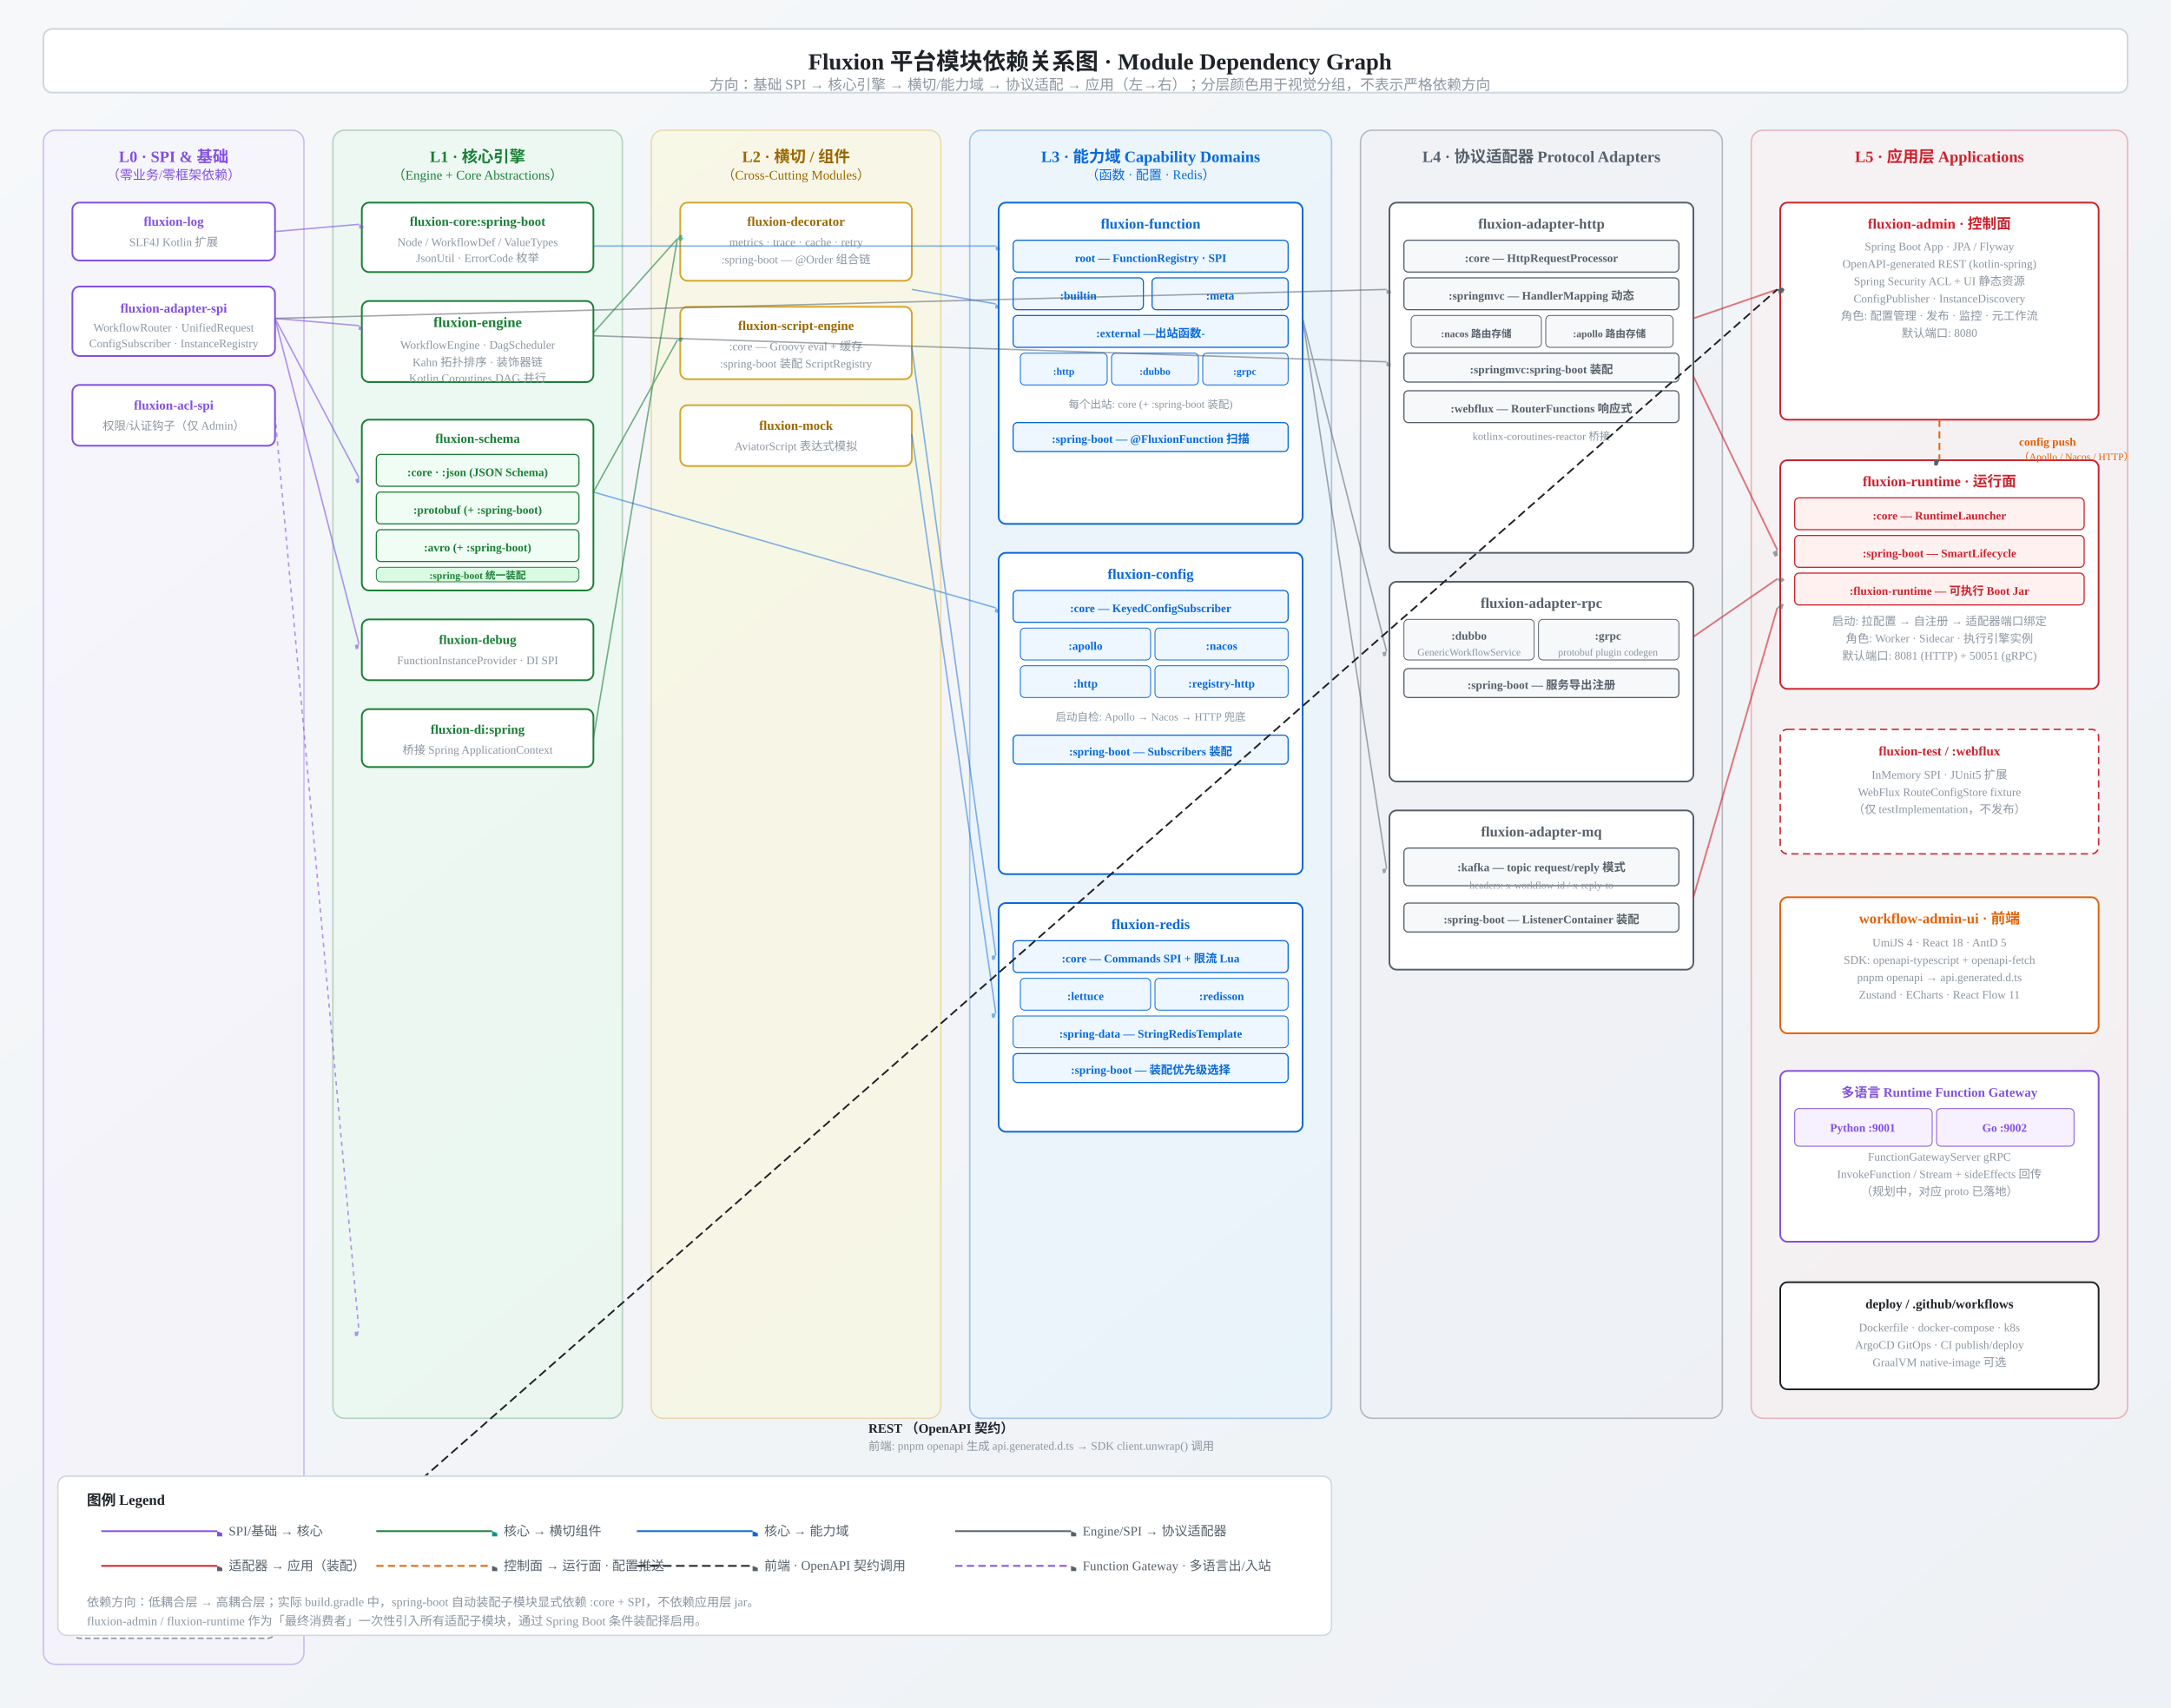
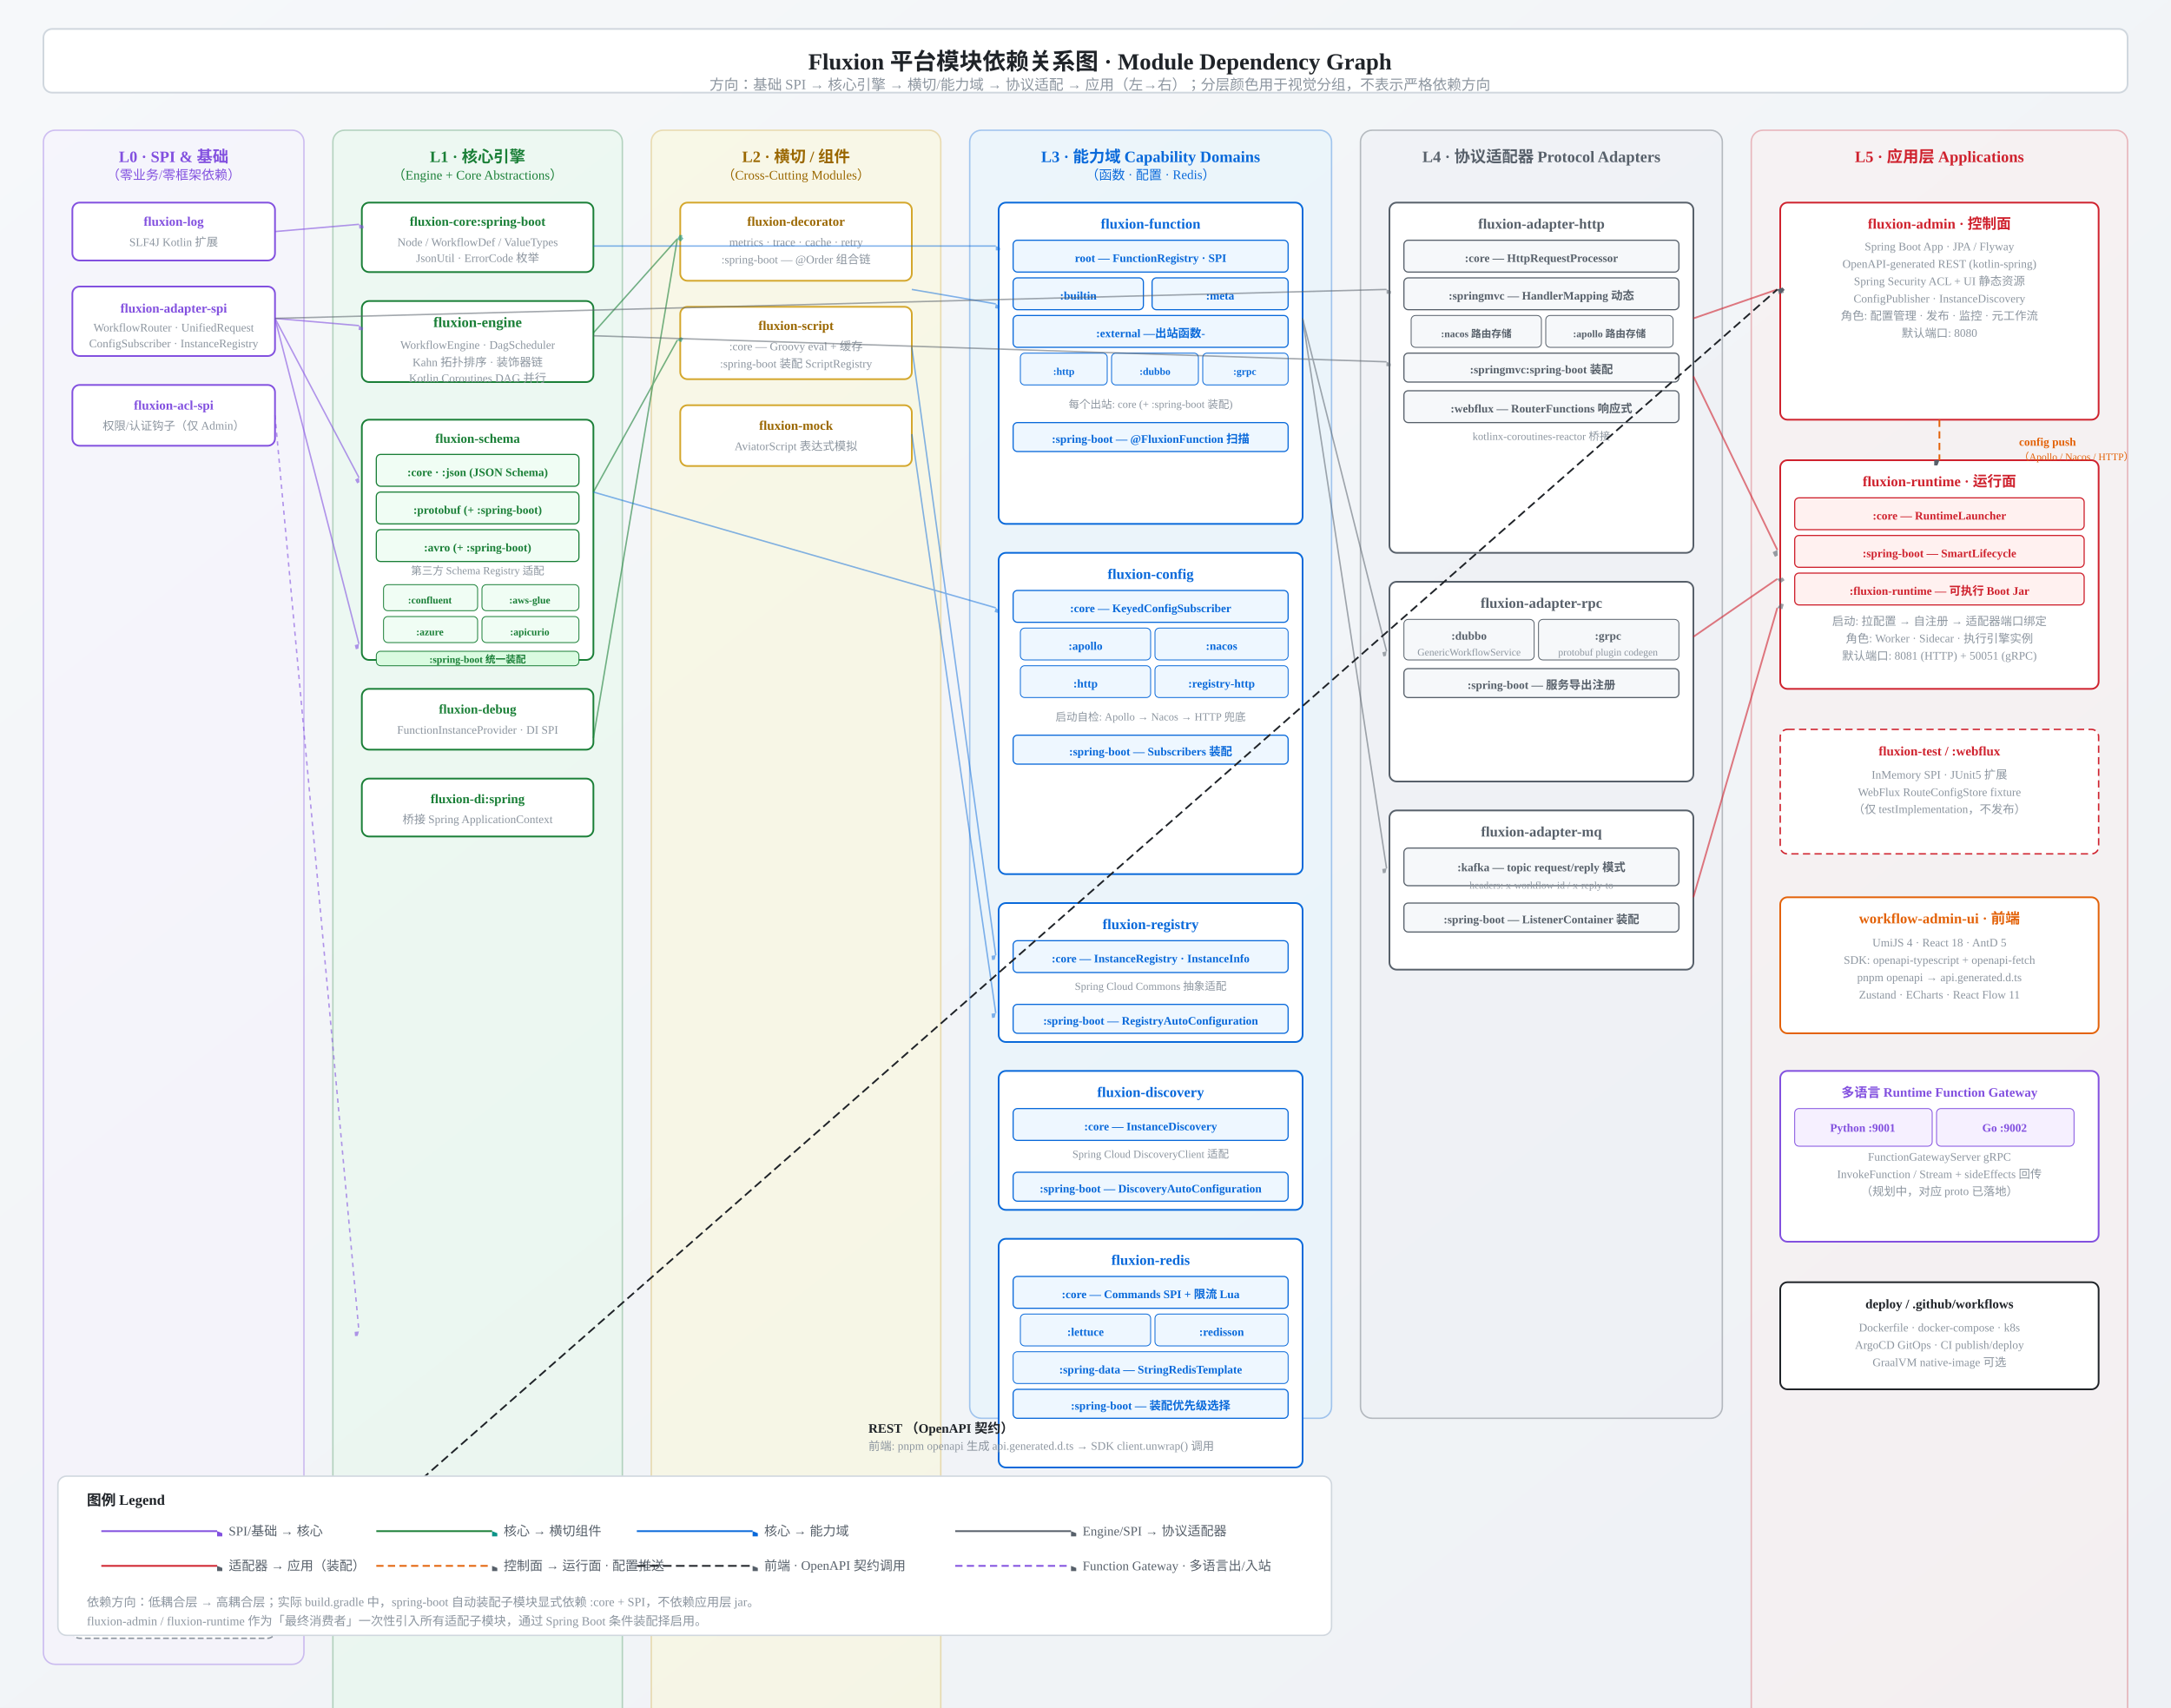
<svg xmlns="http://www.w3.org/2000/svg" viewBox="0 0 1500 1180" width="100%" style="display:block">
  <defs>
    <marker id="ah" marker-width="9" marker-height="7" ref-x="8" ref-y="3.5" orient="auto">
      <polygon points="0 0,9 3.5,0 7" fill="#57606a" />
    </marker>
    <marker id="ahOk" marker-width="9" marker-height="7" ref-x="8" ref-y="3.5" orient="auto">
      <polygon points="0 0,9 3.5,0 7" fill="#0d9488" />
    </marker>
    <marker id="ahSpi" marker-width="9" marker-height="7" ref-x="8" ref-y="3.5" orient="auto">
      <polygon points="0 0,9 3.5,0 7" fill="#8250df" />
    </marker>
    <marker id="ahCap" marker-width="9" marker-height="7" ref-x="8" ref-y="3.5" orient="auto">
      <polygon points="0 0,9 3.5,0 7" fill="#0969da" />
    </marker>
    <linearGradient id="bg" x1="0" x2="1" y1="0" y2="1">
      <stop offset="0%" stop-color="#f6f8fa" />
      <stop offset="100%" stop-color="#eef1f5" />
    </linearGradient>
  </defs>
  <rect x="0" y="0" width="1500" height="1180" fill="url(#bg)" />
  <rect x="30" y="20" width="1440" height="44" rx="6" fill="#ffffff" stroke="#d0d7de" stroke-width="1.2" />
  <text x="760" y="48" text-anchor="middle" fill="#1f2328" font-size="16" font-weight="700">
    Fluxion 平台模块依赖关系图 · Module Dependency Graph
  </text>
  <text x="760" y="62" text-anchor="middle" fill="#8c959f" font-size="10">
    方向：基础 SPI → 核心引擎 → 横切/能力域 → 协议适配 → 应用（左→右）；分层颜色用于视觉分组，不表示严格依赖方向
  </text>
  <g transform="translate(0,0)">
    <rect x="30" y="90" width="180" height="1060" rx="8" fill="#f6f0ff" stroke="#8250df" stroke-width="1" opacity="0.35" />
    <text x="120" y="112" text-anchor="middle" fill="#8250df" font-size="11" font-weight="700">L0 · SPI &amp; 基础</text>
    <text x="120" y="124" text-anchor="middle" fill="#8250df" font-size="9">（零业务/零框架依赖）</text>
    <g>
      <rect x="50" y="140" width="140" height="40" rx="5" fill="#ffffff" stroke="#8250df" stroke-width="1.2" />
      <text x="120" y="156" text-anchor="middle" fill="#8250df" font-size="9" font-weight="700">fluxion-log</text>
      <text x="120" y="170" text-anchor="middle" fill="#8c959f" font-size="8">SLF4J Kotlin 扩展</text>
    </g>
    <g>
      <rect x="50" y="198" width="140" height="48" rx="5" fill="#ffffff" stroke="#8250df" stroke-width="1.2" />
      <text x="120" y="216" text-anchor="middle" fill="#8250df" font-size="9" font-weight="700">fluxion-adapter-spi</text>
      <text x="120" y="229" text-anchor="middle" fill="#8c959f" font-size="8">WorkflowRouter · UnifiedRequest</text>
      <text x="120" y="240" text-anchor="middle" fill="#8c959f" font-size="8">ConfigSubscriber · InstanceRegistry</text>
    </g>
    <g>
      <rect x="50" y="266" width="140" height="42" rx="5" fill="#ffffff" stroke="#8250df" stroke-width="1.2" />
      <text x="120" y="283" text-anchor="middle" fill="#8250df" font-size="9" font-weight="700">fluxion-acl-spi</text>
      <text x="120" y="297" text-anchor="middle" fill="#8c959f" font-size="8">权限/认证钩子（仅 Admin）</text>
    </g>
    <g>
      <rect x="50" y="1090" width="140" height="42" rx="5" fill="#ffffff" stroke="#8c959f" stroke-width="1" stroke-dasharray="4,2" />
      <text x="120" y="1107" text-anchor="middle" fill="#57606a" font-size="9" font-weight="700">前端 UI</text>
      <text x="120" y="1121" text-anchor="middle" fill="#8c959f" font-size="8">workflow-admin-ui</text>
    </g>
  </g>
  <g transform="translate(0,0)">
-     <rect x="230" y="90" width="200" height="890" rx="8" fill="#dafbe1" stroke="#1a7f37" stroke-width="1" opacity="0.3" />
+     <rect x="230" y="90" width="200" height="1160" rx="8" fill="#dafbe1" stroke="#1a7f37" stroke-width="1" opacity="0.3" />
    <text x="330" y="112" text-anchor="middle" fill="#1a7f37" font-size="11" font-weight="700">L1 · 核心引擎</text>
    <text x="330" y="124" text-anchor="middle" fill="#1a7f37" font-size="9">（Engine + Core Abstractions）</text>
    <g>
      <rect x="250" y="140" width="160" height="48" rx="5" fill="#ffffff" stroke="#1a7f37" stroke-width="1.2" />
      <text x="330" y="156" text-anchor="middle" fill="#1a7f37" font-size="9" font-weight="700">fluxion-core:spring-boot</text>
      <text x="330" y="170" text-anchor="middle" fill="#8c959f" font-size="8">Node / WorkflowDef / ValueTypes</text>
      <text x="330" y="181" text-anchor="middle" fill="#8c959f" font-size="8">JsonUtil · ErrorCode 枚举</text>
    </g>
    <g>
      <rect x="250" y="208" width="160" height="56" rx="5" fill="#ffffff" stroke="#1a7f37" stroke-width="1.2" />
      <text x="330" y="226" text-anchor="middle" fill="#1a7f37" font-size="10" font-weight="700">fluxion-engine</text>
      <text x="330" y="241" text-anchor="middle" fill="#8c959f" font-size="8">WorkflowEngine · DagScheduler</text>
      <text x="330" y="253" text-anchor="middle" fill="#8c959f" font-size="8">Kahn 拓扑排序 · 装饰器链</text>
      <text x="330" y="264" text-anchor="middle" fill="#8c959f" font-size="8">Kotlin Coroutines DAG 并行</text>
    </g>
    <g>
-       <rect x="250" y="290" width="160" height="118" rx="5" fill="#ffffff" stroke="#1a7f37" stroke-width="1.2" />
+       <rect x="250" y="290" width="160" height="166" rx="5" fill="#ffffff" stroke="#1a7f37" stroke-width="1.2" />
      <text x="330" y="306" text-anchor="middle" fill="#1a7f37" font-size="9" font-weight="700">fluxion-schema</text>
      <rect x="260" y="314" width="140" height="22" rx="3" fill="#f0fdf4" stroke="#1a7f37" stroke-width="0.8" />
      <text x="330" y="329" text-anchor="middle" fill="#1a7f37" font-size="8" font-weight="600">:core · :json (JSON Schema)</text>
      <rect x="260" y="340" width="140" height="22" rx="3" fill="#f0fdf4" stroke="#1a7f37" stroke-width="0.8" />
      <text x="330" y="355" text-anchor="middle" fill="#1a7f37" font-size="8" font-weight="600">:protobuf (+ :spring-boot)</text>
      <rect x="260" y="366" width="140" height="22" rx="3" fill="#f0fdf4" stroke="#1a7f37" stroke-width="0.8" />
      <text x="330" y="381" text-anchor="middle" fill="#1a7f37" font-size="8" font-weight="600">:avro (+ :spring-boot)</text>
-       <rect x="260" y="392" width="140" height="10" rx="3" fill="#dafbe1" stroke="#1a7f37" stroke-width="0.6" />
-       <text x="330" y="400" text-anchor="middle" fill="#1a7f37" font-size="7" font-weight="600">:spring-boot 统一装配</text>
-     </g>
-     <g>
-       <rect x="250" y="428" width="160" height="42" rx="5" fill="#ffffff" stroke="#1a7f37" stroke-width="1.2" />
-       <text x="330" y="445" text-anchor="middle" fill="#1a7f37" font-size="9" font-weight="700">fluxion-debug</text>
-       <text x="330" y="459" text-anchor="middle" fill="#8c959f" font-size="8">FunctionInstanceProvider · DI SPI</text>
-     </g>
-     <g>
-       <rect x="250" y="490" width="160" height="40" rx="5" fill="#ffffff" stroke="#1a7f37" stroke-width="1.2" />
-       <text x="330" y="507" text-anchor="middle" fill="#1a7f37" font-size="9" font-weight="700">fluxion-di:spring</text>
-       <text x="330" y="521" text-anchor="middle" fill="#8c959f" font-size="8">桥接 Spring ApplicationContext</text>
-     </g>
-   </g>
-   <g transform="translate(0,0)">
-     <rect x="450" y="90" width="200" height="890" rx="8" fill="#fff8c5" stroke="#d4a72c" stroke-width="1" opacity="0.35" />
+       <text x="330" y="397" text-anchor="middle" fill="#8c959f" font-size="7.5">第三方 Schema Registry 适配</text>
+       <rect x="265" y="404" width="65" height="18" rx="3" fill="#f0fdf4" stroke="#1a7f37" stroke-width="0.6" />
+       <text x="297" y="417" text-anchor="middle" fill="#1a7f37" font-size="7" font-weight="600">:confluent</text>
+       <rect x="333" y="404" width="67" height="18" rx="3" fill="#f0fdf4" stroke="#1a7f37" stroke-width="0.6" />
+       <text x="366" y="417" text-anchor="middle" fill="#1a7f37" font-size="7" font-weight="600">:aws-glue</text>
+       <rect x="265" y="426" width="65" height="18" rx="3" fill="#f0fdf4" stroke="#1a7f37" stroke-width="0.6" />
+       <text x="297" y="439" text-anchor="middle" fill="#1a7f37" font-size="7" font-weight="600">:azure</text>
+       <rect x="333" y="426" width="67" height="18" rx="3" fill="#f0fdf4" stroke="#1a7f37" stroke-width="0.6" />
+       <text x="366" y="439" text-anchor="middle" fill="#1a7f37" font-size="7" font-weight="600">:apicurio</text>
+       <rect x="260" y="450" width="140" height="10" rx="3" fill="#dafbe1" stroke="#1a7f37" stroke-width="0.6" />
+       <text x="330" y="458" text-anchor="middle" fill="#1a7f37" font-size="7" font-weight="600">:spring-boot 统一装配</text>
+     </g>
+     <g>
+       <rect x="250" y="476" width="160" height="42" rx="5" fill="#ffffff" stroke="#1a7f37" stroke-width="1.2" />
+       <text x="330" y="493" text-anchor="middle" fill="#1a7f37" font-size="9" font-weight="700">fluxion-debug</text>
+       <text x="330" y="507" text-anchor="middle" fill="#8c959f" font-size="8">FunctionInstanceProvider · DI SPI</text>
+     </g>
+     <g>
+       <rect x="250" y="538" width="160" height="40" rx="5" fill="#ffffff" stroke="#1a7f37" stroke-width="1.2" />
+       <text x="330" y="555" text-anchor="middle" fill="#1a7f37" font-size="9" font-weight="700">fluxion-di:spring</text>
+       <text x="330" y="569" text-anchor="middle" fill="#8c959f" font-size="8">桥接 Spring ApplicationContext</text>
+     </g>
+   </g>
+   <g transform="translate(0,0)">
+     <rect x="450" y="90" width="200" height="1160" rx="8" fill="#fff8c5" stroke="#d4a72c" stroke-width="1" opacity="0.35" />
    <text x="550" y="112" text-anchor="middle" fill="#9a6700" font-size="11" font-weight="700">L2 · 横切 / 组件</text>
    <text x="550" y="124" text-anchor="middle" fill="#9a6700" font-size="9">（Cross-Cutting Modules）</text>
    <g>
      <rect x="470" y="140" width="160" height="54" rx="5" fill="#ffffff" stroke="#d4a72c" stroke-width="1.2" />
      <text x="550" y="156" text-anchor="middle" fill="#9a6700" font-size="9" font-weight="700">fluxion-decorator</text>
      <text x="550" y="170" text-anchor="middle" fill="#8c959f" font-size="8">metrics · trace · cache · retry</text>
      <text x="550" y="182" text-anchor="middle" fill="#8c959f" font-size="8">:spring-boot — @Order 组合链</text>
    </g>
    <g>
      <rect x="470" y="212" width="160" height="50" rx="5" fill="#ffffff" stroke="#d4a72c" stroke-width="1.2" />
-       <text x="550" y="228" text-anchor="middle" fill="#9a6700" font-size="9" font-weight="700">fluxion-script-engine</text>
+       <text x="550" y="228" text-anchor="middle" fill="#9a6700" font-size="9" font-weight="700">fluxion-script</text>
      <text x="550" y="242" text-anchor="middle" fill="#8c959f" font-size="8">:core — Groovy eval + 缓存</text>
      <text x="550" y="254" text-anchor="middle" fill="#8c959f" font-size="8">:spring-boot 装配 ScriptRegistry</text>
    </g>
    <g>
      <rect x="470" y="280" width="160" height="42" rx="5" fill="#ffffff" stroke="#d4a72c" stroke-width="1.2" />
      <text x="550" y="297" text-anchor="middle" fill="#9a6700" font-size="9" font-weight="700">fluxion-mock</text>
      <text x="550" y="311" text-anchor="middle" fill="#8c959f" font-size="8">AviatorScript 表达式模拟</text>
    </g>
  </g>
  <g transform="translate(0,0)">
    <rect x="670" y="90" width="250" height="890" rx="8" fill="#ddf4ff" stroke="#0969da" stroke-width="1" opacity="0.35" />
    <text x="795" y="112" text-anchor="middle" fill="#0969da" font-size="11" font-weight="700">L3 · 能力域 Capability Domains</text>
    <text x="795" y="124" text-anchor="middle" fill="#0969da" font-size="9">（函数 · 配置 · Redis）</text>
    <g>
      <rect x="690" y="140" width="210" height="222" rx="5" fill="#ffffff" stroke="#0969da" stroke-width="1.2" />
      <text x="795" y="158" text-anchor="middle" fill="#0969da" font-size="10" font-weight="700">fluxion-function</text>
      <rect x="700" y="166" width="190" height="22" rx="3" fill="#eef7ff" stroke="#0969da" stroke-width="0.8" />
      <text x="795" y="181" text-anchor="middle" fill="#0969da" font-size="8" font-weight="600">root — FunctionRegistry · SPI</text>
      <rect x="700" y="192" width="90" height="22" rx="3" fill="#eef7ff" stroke="#0969da" stroke-width="0.8" />
      <text x="745" y="207" text-anchor="middle" fill="#0969da" font-size="8" font-weight="600">:builtin</text>
      <rect x="796" y="192" width="94" height="22" rx="3" fill="#eef7ff" stroke="#0969da" stroke-width="0.8" />
      <text x="843" y="207" text-anchor="middle" fill="#0969da" font-size="8" font-weight="600">:meta</text>
      <rect x="700" y="218" width="190" height="22" rx="3" fill="#eef7ff" stroke="#0969da" stroke-width="0.8" />
      <text x="795" y="233" text-anchor="middle" fill="#0969da" font-size="8" font-weight="600">:external —出站函数-</text>
      <rect x="705" y="244" width="60" height="22" rx="3" fill="#eef7ff" stroke="#0969da" stroke-width="0.6" />
      <text x="735" y="259" text-anchor="middle" fill="#0969da" font-size="7" font-weight="600">:http</text>
      <rect x="768" y="244" width="60" height="22" rx="3" fill="#eef7ff" stroke="#0969da" stroke-width="0.6" />
      <text x="798" y="259" text-anchor="middle" fill="#0969da" font-size="7" font-weight="600">:dubbo</text>
      <rect x="831" y="244" width="59" height="22" rx="3" fill="#eef7ff" stroke="#0969da" stroke-width="0.6" />
      <text x="860" y="259" text-anchor="middle" fill="#0969da" font-size="7" font-weight="600">:grpc</text>
      <text x="795" y="282" text-anchor="middle" fill="#8c959f" font-size="7.5">每个出站: core (+ :spring-boot 装配)</text>
      <rect x="700" y="292" width="190" height="20" rx="3" fill="#eef7ff" stroke="#0969da" stroke-width="0.8" />
      <text x="795" y="306" text-anchor="middle" fill="#0969da" font-size="8" font-weight="600">:spring-boot — @FluxionFunction 扫描</text>
    </g>
    <g>
      <rect x="690" y="382" width="210" height="222" rx="5" fill="#ffffff" stroke="#0969da" stroke-width="1.2" />
      <text x="795" y="400" text-anchor="middle" fill="#0969da" font-size="10" font-weight="700">fluxion-config</text>
      <rect x="700" y="408" width="190" height="22" rx="3" fill="#eef7ff" stroke="#0969da" stroke-width="0.8" />
      <text x="795" y="423" text-anchor="middle" fill="#0969da" font-size="8" font-weight="600">:core — KeyedConfigSubscriber</text>
      <rect x="705" y="434" width="90" height="22" rx="3" fill="#eef7ff" stroke="#0969da" stroke-width="0.6" />
      <text x="750" y="449" text-anchor="middle" fill="#0969da" font-size="8" font-weight="600">:apollo</text>
      <rect x="798" y="434" width="92" height="22" rx="3" fill="#eef7ff" stroke="#0969da" stroke-width="0.6" />
      <text x="844" y="449" text-anchor="middle" fill="#0969da" font-size="8" font-weight="600">:nacos</text>
      <rect x="705" y="460" width="90" height="22" rx="3" fill="#eef7ff" stroke="#0969da" stroke-width="0.6" />
      <text x="750" y="475" text-anchor="middle" fill="#0969da" font-size="8" font-weight="600">:http</text>
      <rect x="798" y="460" width="92" height="22" rx="3" fill="#eef7ff" stroke="#0969da" stroke-width="0.6" />
      <text x="844" y="475" text-anchor="middle" fill="#0969da" font-size="8" font-weight="600">:registry-http</text>
      <text x="795" y="498" text-anchor="middle" fill="#8c959f" font-size="7.5">启动自检: Apollo → Nacos → HTTP 兜底</text>
      <rect x="700" y="508" width="190" height="20" rx="3" fill="#eef7ff" stroke="#0969da" stroke-width="0.8" />
      <text x="795" y="522" text-anchor="middle" fill="#0969da" font-size="8" font-weight="600">:spring-boot — Subscribers 装配</text>
    </g>
    <g>
-       <rect x="690" y="624" width="210" height="158" rx="5" fill="#ffffff" stroke="#0969da" stroke-width="1.2" />
-       <text x="795" y="642" text-anchor="middle" fill="#0969da" font-size="10" font-weight="700">fluxion-redis</text>
+       <rect x="690" y="624" width="210" height="96" rx="5" fill="#ffffff" stroke="#0969da" stroke-width="1.2" />
+       <text x="795" y="642" text-anchor="middle" fill="#0969da" font-size="10" font-weight="700">fluxion-registry</text>
      <rect x="700" y="650" width="190" height="22" rx="3" fill="#eef7ff" stroke="#0969da" stroke-width="0.8" />
-       <text x="795" y="665" text-anchor="middle" fill="#0969da" font-size="8" font-weight="600">:core — Commands SPI + 限流 Lua</text>
-       <rect x="705" y="676" width="90" height="22" rx="3" fill="#eef7ff" stroke="#0969da" stroke-width="0.6" />
-       <text x="750" y="691" text-anchor="middle" fill="#0969da" font-size="8" font-weight="600">:lettuce</text>
-       <rect x="798" y="676" width="92" height="22" rx="3" fill="#eef7ff" stroke="#0969da" stroke-width="0.6" />
-       <text x="844" y="691" text-anchor="middle" fill="#0969da" font-size="8" font-weight="600">:redisson</text>
-       <rect x="700" y="702" width="190" height="22" rx="3" fill="#eef7ff" stroke="#0969da" stroke-width="0.6" />
-       <text x="795" y="717" text-anchor="middle" fill="#0969da" font-size="8" font-weight="600">:spring-data — StringRedisTemplate</text>
-       <rect x="700" y="728" width="190" height="20" rx="3" fill="#eef7ff" stroke="#0969da" stroke-width="0.8" />
-       <text x="795" y="742" text-anchor="middle" fill="#0969da" font-size="8" font-weight="600">:spring-boot — 装配优先级选择</text>
+       <text x="795" y="665" text-anchor="middle" fill="#0969da" font-size="8" font-weight="600">:core — InstanceRegistry · InstanceInfo</text>
+       <text x="795" y="684" text-anchor="middle" fill="#8c959f" font-size="7.5">Spring Cloud Commons 抽象适配</text>
+       <rect x="700" y="694" width="190" height="20" rx="3" fill="#eef7ff" stroke="#0969da" stroke-width="0.8" />
+       <text x="795" y="708" text-anchor="middle" fill="#0969da" font-size="8" font-weight="600">:spring-boot — RegistryAutoConfiguration</text>
+     </g>
+     <g>
+       <rect x="690" y="740" width="210" height="96" rx="5" fill="#ffffff" stroke="#0969da" stroke-width="1.2" />
+       <text x="795" y="758" text-anchor="middle" fill="#0969da" font-size="10" font-weight="700">fluxion-discovery</text>
+       <rect x="700" y="766" width="190" height="22" rx="3" fill="#eef7ff" stroke="#0969da" stroke-width="0.8" />
+       <text x="795" y="781" text-anchor="middle" fill="#0969da" font-size="8" font-weight="600">:core — InstanceDiscovery</text>
+       <text x="795" y="800" text-anchor="middle" fill="#8c959f" font-size="7.5">Spring Cloud DiscoveryClient 适配</text>
+       <rect x="700" y="810" width="190" height="20" rx="3" fill="#eef7ff" stroke="#0969da" stroke-width="0.8" />
+       <text x="795" y="824" text-anchor="middle" fill="#0969da" font-size="8" font-weight="600">:spring-boot — DiscoveryAutoConfiguration</text>
+     </g>
+     <g>
+       <rect x="690" y="856" width="210" height="158" rx="5" fill="#ffffff" stroke="#0969da" stroke-width="1.2" />
+       <text x="795" y="874" text-anchor="middle" fill="#0969da" font-size="10" font-weight="700">fluxion-redis</text>
+       <rect x="700" y="882" width="190" height="22" rx="3" fill="#eef7ff" stroke="#0969da" stroke-width="0.8" />
+       <text x="795" y="897" text-anchor="middle" fill="#0969da" font-size="8" font-weight="600">:core — Commands SPI + 限流 Lua</text>
+       <rect x="705" y="908" width="90" height="22" rx="3" fill="#eef7ff" stroke="#0969da" stroke-width="0.6" />
+       <text x="750" y="923" text-anchor="middle" fill="#0969da" font-size="8" font-weight="600">:lettuce</text>
+       <rect x="798" y="908" width="92" height="22" rx="3" fill="#eef7ff" stroke="#0969da" stroke-width="0.6" />
+       <text x="844" y="923" text-anchor="middle" fill="#0969da" font-size="8" font-weight="600">:redisson</text>
+       <rect x="700" y="934" width="190" height="22" rx="3" fill="#eef7ff" stroke="#0969da" stroke-width="0.6" />
+       <text x="795" y="949" text-anchor="middle" fill="#0969da" font-size="8" font-weight="600">:spring-data — StringRedisTemplate</text>
+       <rect x="700" y="960" width="190" height="20" rx="3" fill="#eef7ff" stroke="#0969da" stroke-width="0.8" />
+       <text x="795" y="974" text-anchor="middle" fill="#0969da" font-size="8" font-weight="600">:spring-boot — 装配优先级选择</text>
+     </g>
+     <g>
+       <rect x="690" y="1034" width="210" height="76" rx="5" fill="#ffffff" stroke="#0969da" stroke-width="1.2" />
+       <text x="795" y="1052" text-anchor="middle" fill="#0969da" font-size="10" font-weight="700">fluxion-starters</text>
+       <text x="795" y="1071" text-anchor="middle" fill="#8c959f" font-size="7.5">聚合starter按需引入，避免冗余依赖</text>
+       <rect x="700" y="1080" width="190" height="20" rx="3" fill="#eef7ff" stroke="#0969da" stroke-width="0.8" />
+       <text x="795" y="1094" text-anchor="middle" fill="#0969da" font-size="8" font-weight="600">nacos/apollo/eureka/consul/zookeeper-starters</text>
    </g>
  </g>
  <g transform="translate(0,0)">
    <rect x="940" y="90" width="250" height="890" rx="8" fill="#eaeef2" stroke="#57606a" stroke-width="1" opacity="0.4" />
    <text x="1065" y="112" text-anchor="middle" fill="#57606a" font-size="11" font-weight="700">L4 · 协议适配器 Protocol Adapters</text>
    <g>
      <rect x="960" y="140" width="210" height="242" rx="5" fill="#ffffff" stroke="#57606a" stroke-width="1.2" />
      <text x="1065" y="158" text-anchor="middle" fill="#57606a" font-size="10" font-weight="700">fluxion-adapter-http</text>
      <rect x="970" y="166" width="190" height="22" rx="3" fill="#f6f8fa" stroke="#57606a" stroke-width="0.8" />
      <text x="1065" y="181" text-anchor="middle" fill="#57606a" font-size="8" font-weight="600">:core — HttpRequestProcessor</text>
      <rect x="970" y="192" width="190" height="22" rx="3" fill="#f6f8fa" stroke="#57606a" stroke-width="0.8" />
      <text x="1065" y="207" text-anchor="middle" fill="#57606a" font-size="8" font-weight="600">:springmvc — HandlerMapping 动态</text>
      <rect x="975" y="218" width="90" height="22" rx="3" fill="#f6f8fa" stroke="#57606a" stroke-width="0.6" />
      <text x="1020" y="233" text-anchor="middle" fill="#57606a" font-size="7" font-weight="600">:nacos 路由存储</text>
      <rect x="1068" y="218" width="88" height="22" rx="3" fill="#f6f8fa" stroke="#57606a" stroke-width="0.6" />
      <text x="1112" y="233" text-anchor="middle" fill="#57606a" font-size="7" font-weight="600">:apollo 路由存储</text>
      <rect x="970" y="244" width="190" height="20" rx="3" fill="#f6f8fa" stroke="#57606a" stroke-width="0.8" />
      <text x="1065" y="258" text-anchor="middle" fill="#57606a" font-size="8" font-weight="600">:springmvc:spring-boot 装配</text>
      <rect x="970" y="270" width="190" height="22" rx="3" fill="#f6f8fa" stroke="#57606a" stroke-width="0.8" />
      <text x="1065" y="285" text-anchor="middle" fill="#57606a" font-size="8" font-weight="600">:webflux — RouterFunctions 响应式</text>
      <text x="1065" y="304" text-anchor="middle" fill="#8c959f" font-size="7.5">kotlinx-coroutines-reactor 桥接</text>
    </g>
    <g>
      <rect x="960" y="402" width="210" height="138" rx="5" fill="#ffffff" stroke="#57606a" stroke-width="1.2" />
      <text x="1065" y="420" text-anchor="middle" fill="#57606a" font-size="10" font-weight="700">fluxion-adapter-rpc</text>
      <rect x="970" y="428" width="90" height="28" rx="3" fill="#f6f8fa" stroke="#57606a" stroke-width="0.6" />
      <text x="1015" y="442" text-anchor="middle" fill="#57606a" font-size="8" font-weight="600">:dubbo</text>
      <text x="1015" y="453" text-anchor="middle" fill="#8c959f" font-size="7">GenericWorkflowService</text>
      <rect x="1063" y="428" width="97" height="28" rx="3" fill="#f6f8fa" stroke="#57606a" stroke-width="0.6" />
      <text x="1111" y="442" text-anchor="middle" fill="#57606a" font-size="8" font-weight="600">:grpc</text>
      <text x="1111" y="453" text-anchor="middle" fill="#8c959f" font-size="7">protobuf plugin codegen</text>
      <rect x="970" y="462" width="190" height="20" rx="3" fill="#f6f8fa" stroke="#57606a" stroke-width="0.8" />
      <text x="1065" y="476" text-anchor="middle" fill="#57606a" font-size="8" font-weight="600">:spring-boot — 服务导出注册</text>
    </g>
    <g>
      <rect x="960" y="560" width="210" height="110" rx="5" fill="#ffffff" stroke="#57606a" stroke-width="1.2" />
      <text x="1065" y="578" text-anchor="middle" fill="#57606a" font-size="10" font-weight="700">fluxion-adapter-mq</text>
      <rect x="970" y="586" width="190" height="26" rx="3" fill="#f6f8fa" stroke="#57606a" stroke-width="0.8" />
      <text x="1065" y="602" text-anchor="middle" fill="#57606a" font-size="8" font-weight="600">:kafka — topic request/reply 模式</text>
      <text x="1065" y="614" text-anchor="middle" fill="#8c959f" font-size="7">headers: x-workflow-id / x-reply-to</text>
      <rect x="970" y="624" width="190" height="20" rx="3" fill="#f6f8fa" stroke="#57606a" stroke-width="0.8" />
      <text x="1065" y="638" text-anchor="middle" fill="#57606a" font-size="8" font-weight="600">:spring-boot — ListenerContainer 装配</text>
    </g>
  </g>
  <g transform="translate(0,0)">
-     <rect x="1210" y="90" width="260" height="890" rx="8" fill="#ffebe9" stroke="#cf222e" stroke-width="1" opacity="0.3" />
+     <rect x="1210" y="90" width="260" height="1160" rx="8" fill="#ffebe9" stroke="#cf222e" stroke-width="1" opacity="0.3" />
    <text x="1340" y="112" text-anchor="middle" fill="#cf222e" font-size="11" font-weight="700">L5 · 应用层 Applications</text>
    <g>
      <rect x="1230" y="140" width="220" height="150" rx="5" fill="#ffffff" stroke="#cf222e" stroke-width="1.2" />
      <text x="1340" y="158" text-anchor="middle" fill="#cf222e" font-size="10" font-weight="700">fluxion-admin  ·  控制面</text>
      <text x="1340" y="173" text-anchor="middle" fill="#8c959f" font-size="8">Spring Boot App · JPA / Flyway</text>
      <text x="1340" y="185" text-anchor="middle" fill="#8c959f" font-size="8">OpenAPI-generated REST (kotlin-spring)</text>
      <text x="1340" y="197" text-anchor="middle" fill="#8c959f" font-size="8">Spring Security ACL + UI 静态资源</text>
      <text x="1340" y="209" text-anchor="middle" fill="#8c959f" font-size="8">ConfigPublisher · InstanceDiscovery</text>
      <text x="1340" y="221" text-anchor="middle" fill="#8c959f" font-size="8">角色: 配置管理 · 发布 · 监控 · 元工作流</text>
      <text x="1340" y="233" text-anchor="middle" fill="#8c959f" font-size="8">默认端口: 8080</text>
    </g>
    <g>
      <rect x="1230" y="318" width="220" height="158" rx="5" fill="#ffffff" stroke="#cf222e" stroke-width="1.2" />
      <text x="1340" y="336" text-anchor="middle" fill="#cf222e" font-size="10" font-weight="700">fluxion-runtime  ·  运行面</text>
      <rect x="1240" y="344" width="200" height="22" rx="3" fill="#fff1f0" stroke="#cf222e" stroke-width="0.8" />
      <text x="1340" y="359" text-anchor="middle" fill="#cf222e" font-size="8" font-weight="600">:core — RuntimeLauncher</text>
      <rect x="1240" y="370" width="200" height="22" rx="3" fill="#fff1f0" stroke="#cf222e" stroke-width="0.8" />
      <text x="1340" y="385" text-anchor="middle" fill="#cf222e" font-size="8" font-weight="600">:spring-boot — SmartLifecycle</text>
      <rect x="1240" y="396" width="200" height="22" rx="3" fill="#fff1f0" stroke="#cf222e" stroke-width="0.8" />
      <text x="1340" y="411" text-anchor="middle" fill="#cf222e" font-size="8" font-weight="600">:fluxion-runtime — 可执行 Boot Jar</text>
      <text x="1340" y="432" text-anchor="middle" fill="#8c959f" font-size="8">启动: 拉配置 → 自注册 → 适配器端口绑定</text>
      <text x="1340" y="444" text-anchor="middle" fill="#8c959f" font-size="8">角色: Worker · Sidecar · 执行引擎实例</text>
      <text x="1340" y="456" text-anchor="middle" fill="#8c959f" font-size="8">默认端口: 8081 (HTTP) + 50051 (gRPC)</text>
    </g>
    <g>
      <rect x="1230" y="504" width="220" height="86" rx="5" fill="#ffffff" stroke="#cf222e" stroke-width="1" stroke-dasharray="5,3" />
      <text x="1340" y="522" text-anchor="middle" fill="#cf222e" font-size="9" font-weight="700">fluxion-test / :webflux</text>
      <text x="1340" y="538" text-anchor="middle" fill="#8c959f" font-size="8">InMemory SPI · JUnit5 扩展</text>
      <text x="1340" y="550" text-anchor="middle" fill="#8c959f" font-size="8">WebFlux RouteConfigStore fixture</text>
      <text x="1340" y="562" text-anchor="middle" fill="#8c959f" font-size="8">（仅 testImplementation，不发布）</text>
    </g>
    <g>
      <rect x="1230" y="620" width="220" height="94" rx="5" fill="#ffffff" stroke="#e36209" stroke-width="1.2" />
      <text x="1340" y="638" text-anchor="middle" fill="#e36209" font-size="10" font-weight="700">workflow-admin-ui  ·  前端</text>
      <text x="1340" y="654" text-anchor="middle" fill="#8c959f" font-size="8">UmiJS 4 · React 18 · AntD 5</text>
      <text x="1340" y="666" text-anchor="middle" fill="#8c959f" font-size="8">SDK: openapi-typescript + openapi-fetch</text>
      <text x="1340" y="678" text-anchor="middle" fill="#8c959f" font-size="8">pnpm openapi → api.generated.d.ts</text>
      <text x="1340" y="690" text-anchor="middle" fill="#8c959f" font-size="8">Zustand · ECharts · React Flow 11</text>
    </g>
    <g>
      <rect x="1230" y="740" width="220" height="118" rx="5" fill="#ffffff" stroke="#8250df" stroke-width="1.2" />
      <text x="1340" y="758" text-anchor="middle" fill="#8250df" font-size="9" font-weight="700">多语言 Runtime Function Gateway</text>
      <rect x="1240" y="766" width="95" height="26" rx="3" fill="#f6f0ff" stroke="#8250df" stroke-width="0.6" />
      <text x="1287" y="782" text-anchor="middle" fill="#8250df" font-size="8" font-weight="600">Python :9001</text>
      <rect x="1338" y="766" width="95" height="26" rx="3" fill="#f6f0ff" stroke="#8250df" stroke-width="0.6" />
      <text x="1385" y="782" text-anchor="middle" fill="#8250df" font-size="8" font-weight="600">Go :9002</text>
      <text x="1340" y="802" text-anchor="middle" fill="#8c959f" font-size="8">FunctionGatewayServer gRPC</text>
      <text x="1340" y="814" text-anchor="middle" fill="#8c959f" font-size="8">InvokeFunction / Stream + sideEffects 回传</text>
      <text x="1340" y="826" text-anchor="middle" fill="#8c959f" font-size="8">（规划中，对应 proto 已落地）</text>
    </g>
    <g>
      <rect x="1230" y="886" width="220" height="74" rx="5" fill="#ffffff" stroke="#1f2328" stroke-width="1.2" />
      <text x="1340" y="904" text-anchor="middle" fill="#1f2328" font-size="9" font-weight="700">deploy / .github/workflows</text>
      <text x="1340" y="920" text-anchor="middle" fill="#8c959f" font-size="8">Dockerfile · docker-compose · k8s</text>
      <text x="1340" y="932" text-anchor="middle" fill="#8c959f" font-size="8">ArgoCD GitOps · CI publish/deploy</text>
      <text x="1340" y="944" text-anchor="middle" fill="#8c959f" font-size="8">GraalVM native-image 可选</text>
    </g>
  </g>
  <g stroke="#8250df" stroke-width="1" opacity="0.6" fill="none">
    <line x1="190" y1="160" x2="248" y2="155" marker-end="url(#ahSpi)" />
    <line x1="190" y1="220" x2="248" y2="225" marker-end="url(#ahSpi)" />
    <line x1="190" y1="220" x2="248" y2="330" marker-end="url(#ahSpi)" />
    <line x1="190" y1="220" x2="248" y2="445" marker-end="url(#ahSpi)" />
    <line x1="190" y1="287" x2="248" y2="920" marker-end="url(#ahSpi)" stroke-dasharray="3,3" />
  </g>
  <g stroke="#1a7f37" stroke-width="1" opacity="0.6" fill="none">
    <line x1="410" y1="230" x2="468" y2="165" marker-end="url(#ahOk)" />
    <line x1="410" y1="340" x2="468" y2="235" marker-end="url(#ahOk)" />
    <line x1="410" y1="510" x2="468" y2="165" marker-end="url(#ahOk)" />
  </g>
  <g stroke="#0969da" stroke-width="1" opacity="0.5" fill="none">
    <line x1="410" y1="170" x2="688" y2="170" marker-end="url(#ahCap)" />
    <line x1="630" y1="200" x2="688" y2="210" marker-end="url(#ahCap)" />
    <line x1="410" y1="340" x2="688" y2="420" marker-end="url(#ahCap)" />
    <line x1="630" y1="240" x2="688" y2="660" marker-end="url(#ahCap)" />
    <line x1="630" y1="300" x2="688" y2="700" marker-end="url(#ahCap)" />
  </g>
  <g stroke="#57606a" stroke-width="1" opacity="0.55" fill="none">
    <line x1="190" y1="220" x2="958" y2="200" marker-end="url(#ah)" />
    <line x1="410" y1="232" x2="958" y2="250" marker-end="url(#ah)" />
    <line x1="900" y1="220" x2="958" y2="450" marker-end="url(#ah)" />
    <line x1="900" y1="220" x2="958" y2="600" marker-end="url(#ah)" />
  </g>
  <g stroke="#cf222e" stroke-width="1.2" opacity="0.6" fill="none">
    <line x1="1170" y1="220" x2="1228" y2="200" marker-end="url(#ah)" />
    <line x1="1170" y1="260" x2="1228" y2="380" marker-end="url(#ah)" />
    <line x1="1170" y1="440" x2="1228" y2="400" marker-end="url(#ah)" />
    <line x1="1170" y1="620" x2="1228" y2="420" marker-end="url(#ah)" />
  </g>
  <line x1="1340" y1="290" x2="1340" y2="318" stroke="#e36209" stroke-width="1.2" stroke-dasharray="5,3" marker-end="url(#ah)" fill="none" />
  <text x="1395" y="308" fill="#e36209" font-size="8" font-weight="600">config push</text>
  <text x="1395" y="318" fill="#e36209" font-size="7">（Apollo / Nacos / HTTP）</text>
  <line x1="190" y1="1111" x2="1228" y2="200" stroke="#1f2328" stroke-width="1.2" stroke-dasharray="6,3" marker-end="url(#ah)" fill="none" />
  <text x="600" y="990" fill="#1f2328" font-size="9" font-weight="600">REST （OpenAPI 契约）</text>
  <text x="600" y="1002" fill="#8c959f" font-size="8">前端: pnpm openapi 生成 api.generated.d.ts → SDK client.unwrap() 调用</text>
  <g transform="translate(40, 1020)">
    <rect x="0" y="0" width="880" height="110" rx="6" fill="#ffffff" stroke="#d0d7de" stroke-width="1" />
    <text x="20" y="20" fill="#1f2328" font-size="10" font-weight="700">图例 Legend</text>
    <line x1="30" y1="38" x2="110" y2="38" stroke="#8250df" stroke-width="1.2" marker-end="url(#ahSpi)" />
    <text x="118" y="41" fill="#57606a" font-size="9">SPI/基础 → 核心</text>
    <line x1="220" y1="38" x2="300" y2="38" stroke="#1a7f37" stroke-width="1.2" marker-end="url(#ahOk)" />
    <text x="308" y="41" fill="#57606a" font-size="9">核心 → 横切组件</text>
    <line x1="400" y1="38" x2="480" y2="38" stroke="#0969da" stroke-width="1.2" marker-end="url(#ahCap)" />
    <text x="488" y="41" fill="#57606a" font-size="9">核心 → 能力域</text>
    <line x1="620" y1="38" x2="700" y2="38" stroke="#57606a" stroke-width="1.2" marker-end="url(#ah)" />
    <text x="708" y="41" fill="#57606a" font-size="9">Engine/SPI → 协议适配器</text>
    <line x1="30" y1="62" x2="110" y2="62" stroke="#cf222e" stroke-width="1.2" marker-end="url(#ah)" />
    <text x="118" y="65" fill="#57606a" font-size="9">适配器 → 应用（装配）</text>
    <line x1="220" y1="62" x2="300" y2="62" stroke="#e36209" stroke-width="1.2" stroke-dasharray="5,3" marker-end="url(#ah)" />
    <text x="308" y="65" fill="#57606a" font-size="9">控制面 → 运行面 · 配置推送</text>
    <line x1="400" y1="62" x2="480" y2="62" stroke="#1f2328" stroke-width="1.2" stroke-dasharray="6,3" marker-end="url(#ah)" />
    <text x="488" y="65" fill="#57606a" font-size="9">前端 · OpenAPI 契约调用</text>
    <line x1="620" y1="62" x2="700" y2="62" stroke="#8250df" stroke-width="1.2" stroke-dasharray="5,3" marker-end="url(#ah)" />
    <text x="708" y="65" fill="#57606a" font-size="9">Function Gateway · 多语言出/入站</text>
    <text x="20" y="90" fill="#8c959f" font-size="8.5">
      依赖方向：低耦合层 → 高耦合层；实际 build.gradle 中，spring-boot 自动装配子模块显式依赖 :core + SPI，不依赖应用层 jar。
    </text>
    <text x="20" y="103" fill="#8c959f" font-size="8.5">
      fluxion-admin / fluxion-runtime 作为「最终消费者」一次性引入所有适配子模块，通过 Spring Boot 条件装配择启用。
    </text>
  </g>
</svg>
